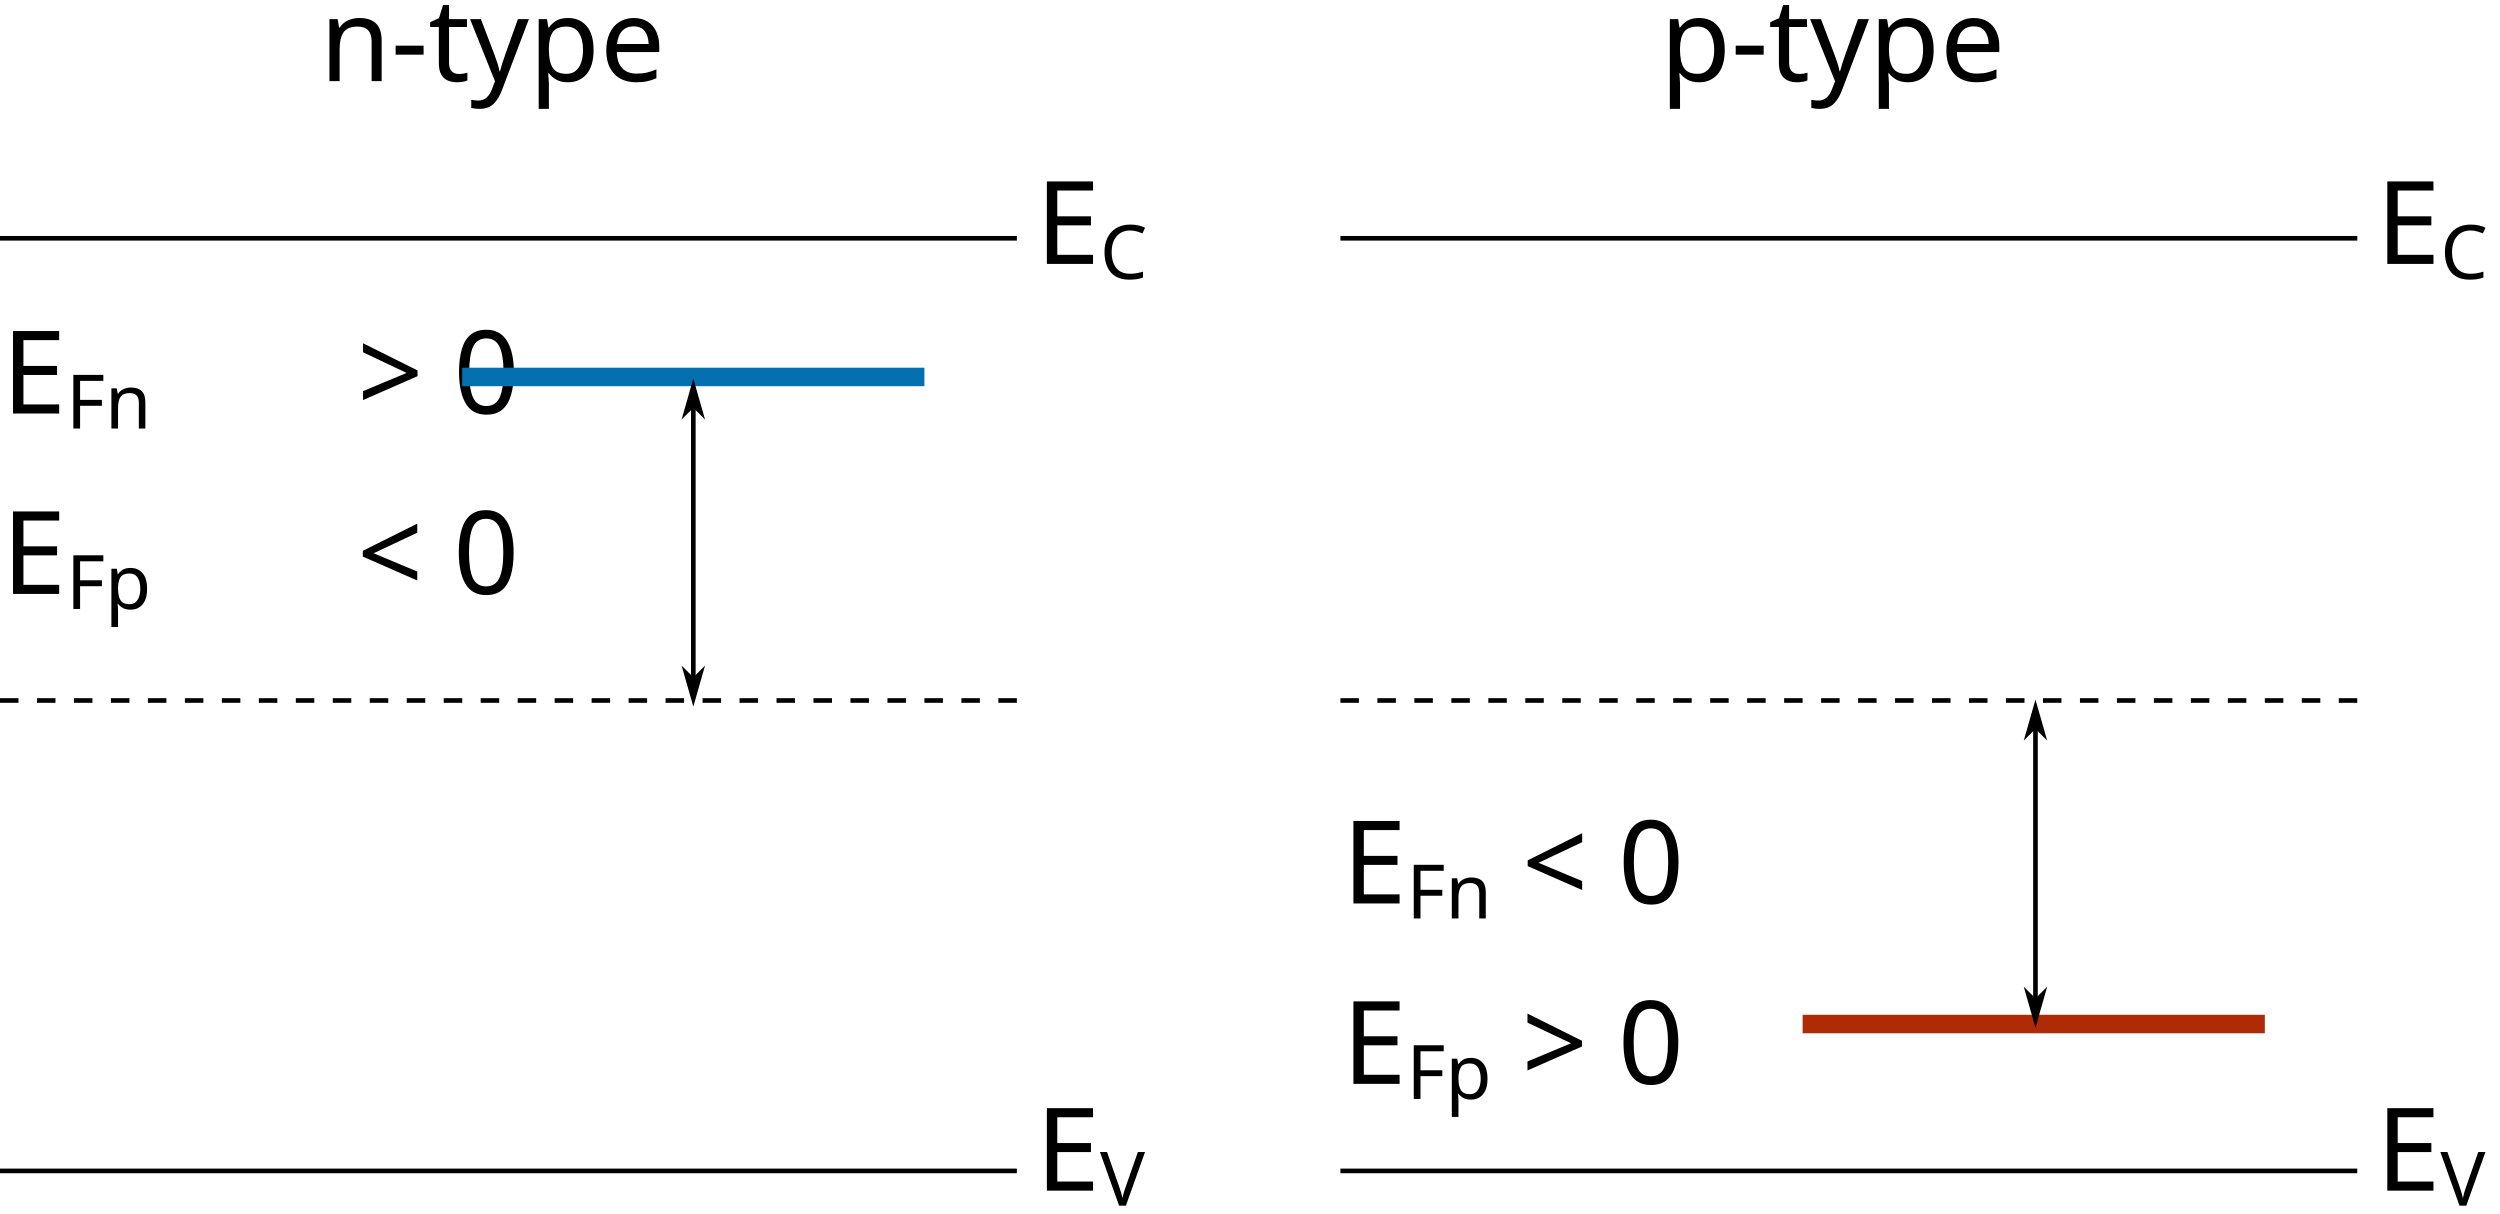
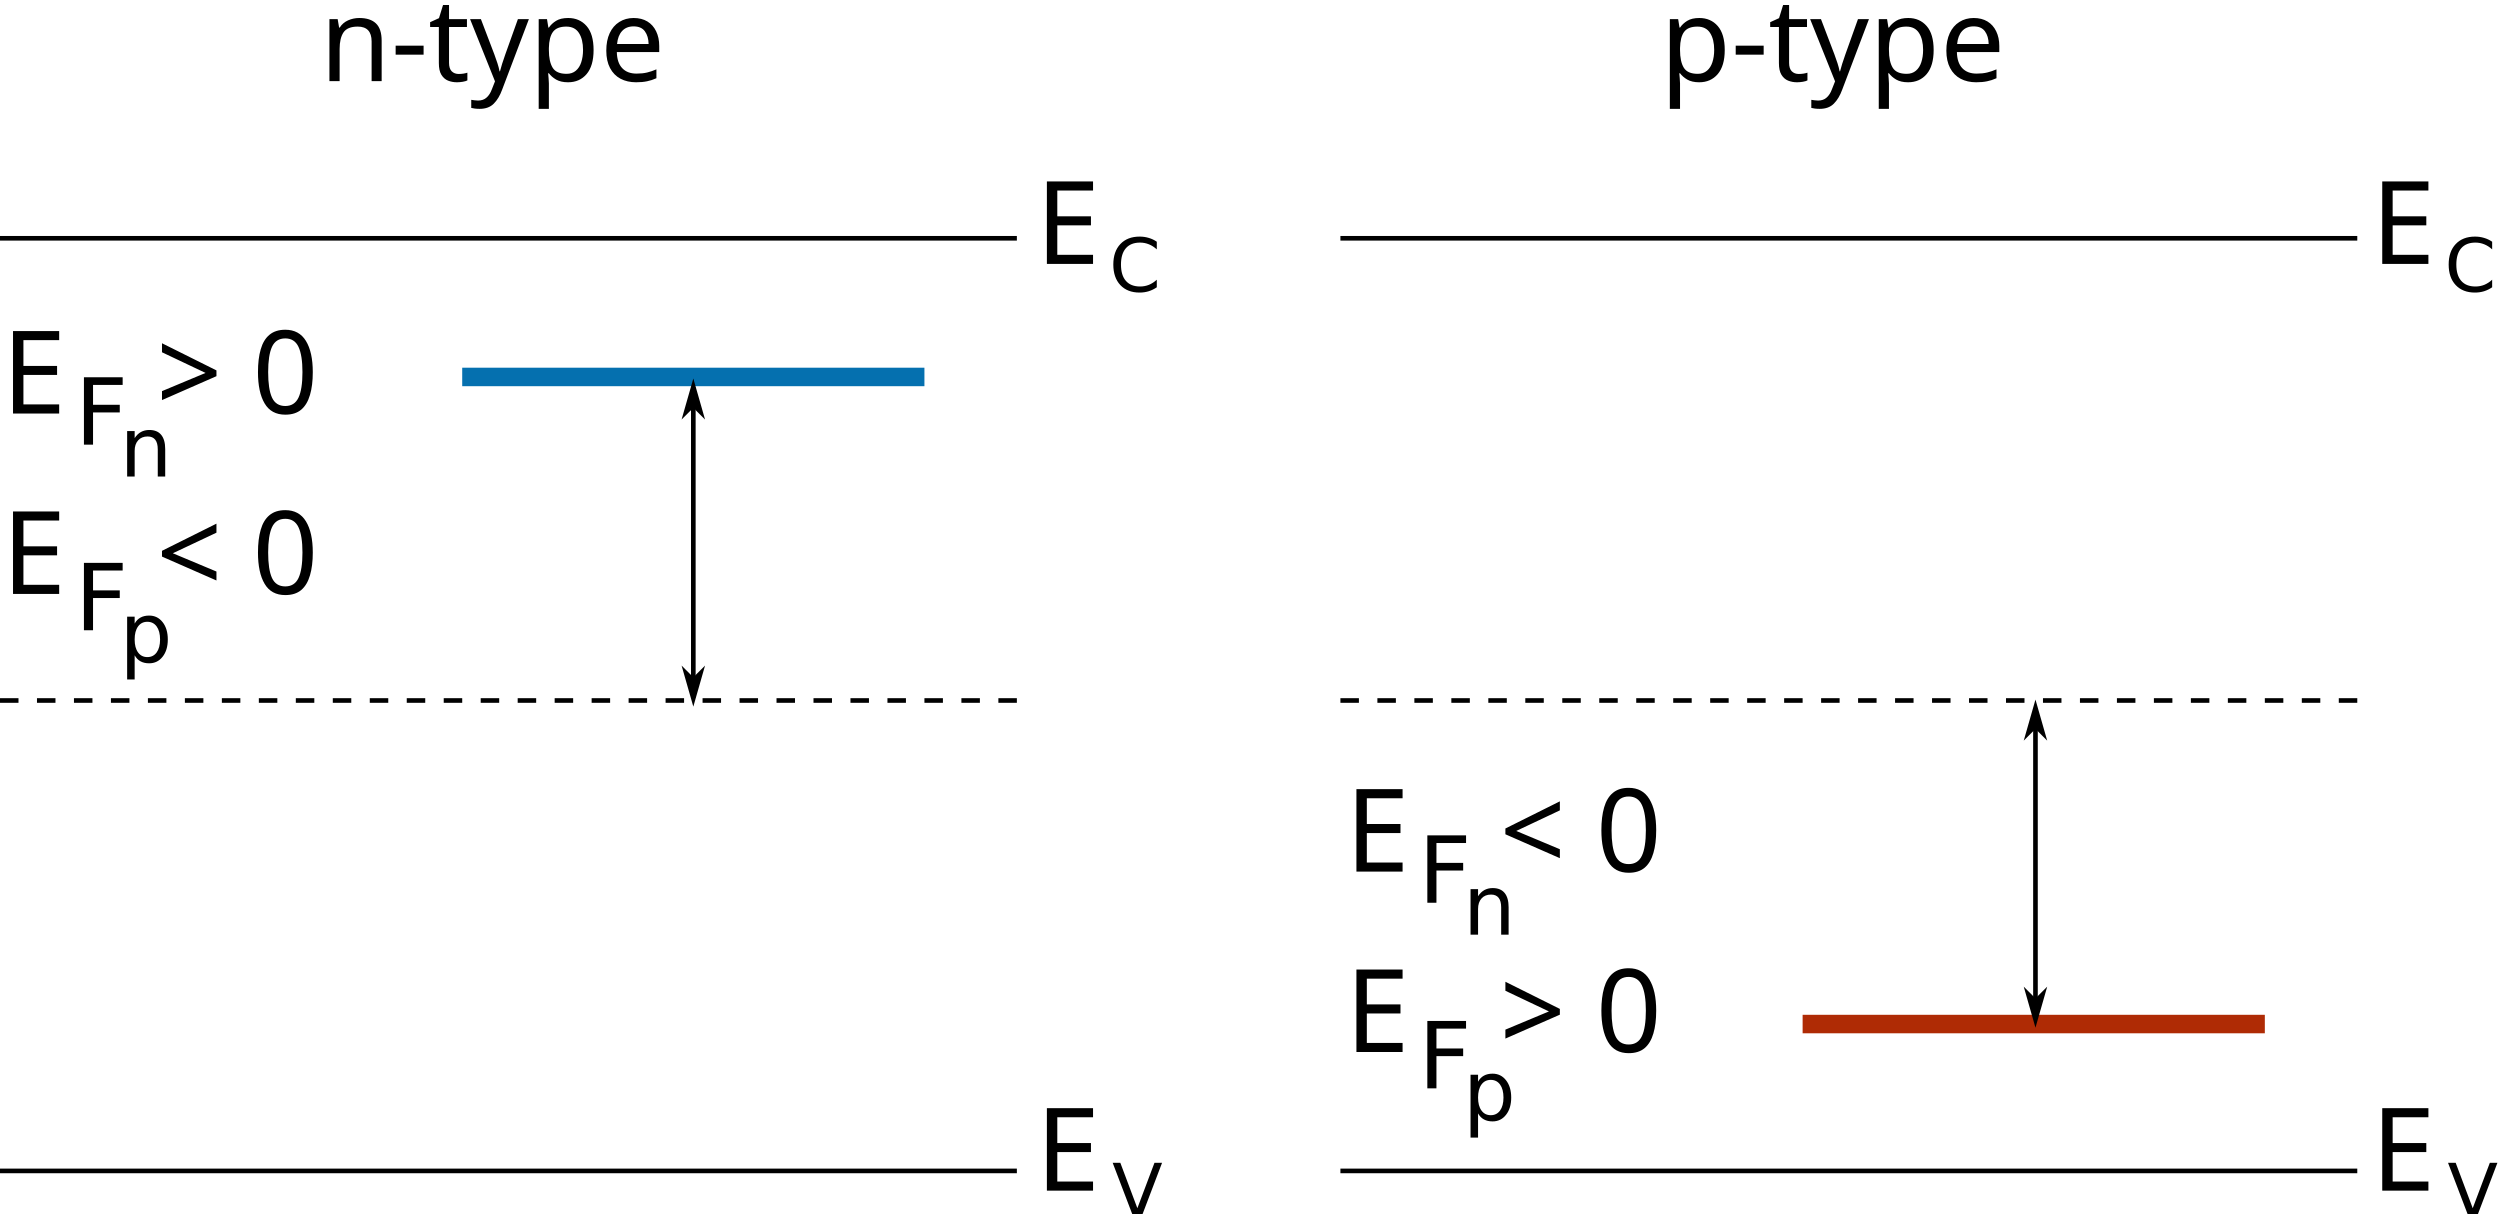
<svg xmlns="http://www.w3.org/2000/svg" width="152.648mm" height="74.112mm" viewBox="0 0 540.878 262.602" id="svg2" version="1.1">
  <defs id="defs4">
    <marker orient="auto" refY="0" refX="0" id="Arrow1Mend" style="overflow:visible">
      <path id="path4266" d="M 0,0 5,-5 -12.5,0 5,5 0,0 Z" style="fill:#000000;fill-opacity:1;fill-rule:evenodd;stroke:#000000;stroke-width:1pt;stroke-opacity:1" transform="matrix(-0.4,0,0,-0.4,-4,0)" />
    </marker>
    <marker orient="auto" refY="0" refX="0" id="Arrow1Mstart" style="overflow:visible">
      <path id="path4263" d="M 0,0 5,-5 -12.5,0 5,5 0,0 Z" style="fill:#000000;fill-opacity:1;fill-rule:evenodd;stroke:#000000;stroke-width:1pt;stroke-opacity:1" transform="matrix(0.4,0,0,0.4,4,0)" />
    </marker>
    <marker orient="auto" refY="0" refX="0" id="Arrow1Mstart-1" style="overflow:visible">
      <path id="path4263-2" d="M 0,0 5,-5 -12.5,0 5,5 0,0 Z" style="fill:#000000;fill-opacity:1;fill-rule:evenodd;stroke:#000000;stroke-width:1pt;stroke-opacity:1" transform="matrix(0.4,0,0,0.4,4,0)" />
    </marker>
    <marker orient="auto" refY="0" refX="0" id="Arrow1Mend-7" style="overflow:visible">
      <path id="path4266-0" d="M 0,0 5,-5 -12.5,0 5,5 0,0 Z" style="fill:#000000;fill-opacity:1;fill-rule:evenodd;stroke:#000000;stroke-width:1pt;stroke-opacity:1" transform="matrix(-0.4,0,0,-0.4,-4,0)" />
    </marker>
    <marker orient="auto" refY="0" refX="0" id="Arrow1Mstart-8" style="overflow:visible">
      <path id="path4263-9" d="M 0,0 5,-5 -12.5,0 5,5 0,0 Z" style="fill:#000000;fill-opacity:1;fill-rule:evenodd;stroke:#000000;stroke-width:1pt;stroke-opacity:1" transform="matrix(0.4,0,0,0.4,4,0)" />
    </marker>
    <marker orient="auto" refY="0" refX="0" id="Arrow1Mend-73" style="overflow:visible">
      <path id="path4266-6" d="M 0,0 5,-5 -12.5,0 5,5 0,0 Z" style="fill:#000000;fill-opacity:1;fill-rule:evenodd;stroke:#000000;stroke-width:1pt;stroke-opacity:1" transform="matrix(-0.4,0,0,-0.4,-4,0)" />
    </marker>
    <marker orient="auto" refY="0" refX="0" id="Arrow1Mstart-2" style="overflow:visible">
      <path id="path4263-93" d="M 0,0 5,-5 -12.5,0 5,5 0,0 Z" style="fill:#000000;fill-opacity:1;fill-rule:evenodd;stroke:#000000;stroke-width:1pt;stroke-opacity:1" transform="matrix(0.4,0,0,0.4,4,0)" />
    </marker>
    <marker orient="auto" refY="0" refX="0" id="Arrow1Mend-1" style="overflow:visible">
      <path id="path4266-9" d="M 0,0 5,-5 -12.5,0 5,5 0,0 Z" style="fill:#000000;fill-opacity:1;fill-rule:evenodd;stroke:#000000;stroke-width:1pt;stroke-opacity:1" transform="matrix(-0.4,0,0,-0.4,-4,0)" />
    </marker>
  </defs>
  <g id="layer1" transform="translate(-60,-100.8085)">
    <path style="fill:none;fill-rule:evenodd;stroke:#000000;stroke-width:1px;stroke-linecap:butt;stroke-linejoin:miter;stroke-opacity:1" d="m 60,354.139 220,0" id="path4138" />
    <path style="fill:none;fill-rule:evenodd;stroke:#000000;stroke-width:1px;stroke-linecap:butt;stroke-linejoin:miter;stroke-opacity:1" d="m 60,152.362 220,0" id="path4138-3" />
    <path style="fill:none;fill-rule:evenodd;stroke:#000000;stroke-width:1;stroke-linecap:butt;stroke-linejoin:miter;stroke-miterlimit:4;stroke-dasharray:4, 4;stroke-dashoffset:0;stroke-opacity:1" d="m 60,252.362 220,0" id="path4138-3-6" />
-     <text xml:space="preserve" style="font-style:normal;font-variant:normal;font-weight:normal;font-stretch:normal;font-size:40px;line-height:125%;font-family:Sans;-inkscape-font-specification:Sans;text-align:start;letter-spacing:0px;word-spacing:0px;writing-mode:lr-tb;text-anchor:start;fill:#000000;fill-opacity:1;stroke:none;stroke-width:1px;stroke-linecap:butt;stroke-linejoin:miter;stroke-opacity:1" x="284.076" y="358.41" id="text4170">
-       <tspan id="tspan4172" x="284.076" y="358.41" style="font-size:25px">E<tspan style="font-size:65%;baseline-shift:sub" id="tspan4174">V</tspan>
-       </tspan>
+     <text xml:space="preserve" style="font-size:40px;font-style:normal;font-variant:normal;font-weight:normal;font-stretch:normal;text-align:start;line-height:125%;letter-spacing:0px;word-spacing:0px;writing-mode:lr-tb;text-anchor:start;fill:#000000;fill-opacity:1;stroke:none;font-family:Sans;-inkscape-font-specification:Sans" x="60.394" y="229.308" id="text4207">
+       <tspan id="tspan4209" x="60.394" y="229.308" style="font-size:25px">E   &lt; 0</tspan>
    </text>
-     <text xml:space="preserve" style="font-style:normal;font-variant:normal;font-weight:normal;font-stretch:normal;font-size:40px;line-height:125%;font-family:Sans;-inkscape-font-specification:Sans;text-align:start;letter-spacing:0px;word-spacing:0px;writing-mode:lr-tb;text-anchor:start;fill:#000000;fill-opacity:1;stroke:none;stroke-width:1px;stroke-linecap:butt;stroke-linejoin:miter;stroke-opacity:1" x="284.076" y="157.91" id="text4170-7">
-       <tspan id="tspan4172-5" x="284.076" y="157.91" style="font-size:25px">E<tspan style="font-size:65%;baseline-shift:sub" id="tspan4197">C</tspan>
-       </tspan>
-     </text>
-     <text xml:space="preserve" style="font-style:normal;font-variant:normal;font-weight:normal;font-stretch:normal;font-size:40px;line-height:125%;font-family:Sans;-inkscape-font-specification:Sans;text-align:start;letter-spacing:0px;word-spacing:0px;writing-mode:lr-tb;text-anchor:start;fill:#000000;fill-opacity:1;stroke:none;stroke-width:1px;stroke-linecap:butt;stroke-linejoin:miter;stroke-opacity:1" x="60.394" y="229.308" id="text4207">
-       <tspan id="tspan4209" x="60.394" y="229.308" style="font-size:25px">E<tspan style="font-size:65%;baseline-shift:sub" id="tspan4215">F<tspan id="tspan4217">p</tspan>
-         </tspan> &lt; 0</tspan>
-     </text>
-     <text xml:space="preserve" style="font-style:normal;font-variant:normal;font-weight:normal;font-stretch:normal;font-size:40px;line-height:125%;font-family:Sans;-inkscape-font-specification:Sans;text-align:start;letter-spacing:0px;word-spacing:0px;writing-mode:lr-tb;text-anchor:start;fill:#000000;fill-opacity:1;stroke:none;stroke-width:1px;stroke-linecap:butt;stroke-linejoin:miter;stroke-opacity:1" x="60.394" y="190.272" id="text4207-5">
-       <tspan id="tspan4209-6" x="60.394" y="190.272" style="font-size:25px">E<tspan style="font-size:65%;baseline-shift:sub" id="tspan4215-2">F<tspan id="tspan4245">n</tspan>
-         </tspan> &gt; 0</tspan>
+     <text xml:space="preserve" style="font-size:40px;font-style:normal;font-variant:normal;font-weight:normal;font-stretch:normal;text-align:start;line-height:125%;letter-spacing:0px;word-spacing:0px;writing-mode:lr-tb;text-anchor:start;fill:#000000;fill-opacity:1;stroke:none;font-family:Sans;-inkscape-font-specification:Sans" x="60.394" y="190.272" id="text4207-5">
+       <tspan id="tspan4209-6" x="60.394" y="190.272" style="font-size:25px">E   &gt; 0</tspan>
    </text>
    <path style="fill:none;fill-rule:evenodd;stroke:#0570af;stroke-width:4;stroke-linecap:butt;stroke-linejoin:miter;stroke-miterlimit:4;stroke-dasharray:none;stroke-opacity:1" d="m 160,182.362 100,0" id="path4249" />
    <path style="fill:none;fill-rule:evenodd;stroke:#000000;stroke-width:1px;stroke-linecap:butt;stroke-linejoin:miter;stroke-opacity:1;marker-start:url(#Arrow1Mstart);marker-end:url(#Arrow1Mend)" d="m 210,184.663 0,67.058" id="path4251" />
    <path style="fill:none;fill-rule:evenodd;stroke:#000000;stroke-width:1px;stroke-linecap:butt;stroke-linejoin:miter;stroke-opacity:1" d="m 350,354.139 220,0" id="path4138-9" />
    <path style="fill:none;fill-rule:evenodd;stroke:#000000;stroke-width:1px;stroke-linecap:butt;stroke-linejoin:miter;stroke-opacity:1" d="m 350,152.362 220,0" id="path4138-3-3" />
    <path style="fill:none;fill-rule:evenodd;stroke:#000000;stroke-width:1;stroke-linecap:butt;stroke-linejoin:miter;stroke-miterlimit:4;stroke-dasharray:4, 4;stroke-dashoffset:0;stroke-opacity:1" d="m 350,252.362 220,0" id="path4138-3-6-6" />
-     <text xml:space="preserve" style="font-style:normal;font-variant:normal;font-weight:normal;font-stretch:normal;font-size:40px;line-height:125%;font-family:Sans;-inkscape-font-specification:Sans;text-align:start;letter-spacing:0px;word-spacing:0px;writing-mode:lr-tb;text-anchor:start;fill:#000000;fill-opacity:1;stroke:none;stroke-width:1px;stroke-linecap:butt;stroke-linejoin:miter;stroke-opacity:1" x="574.076" y="358.41" id="text4170-0">
-       <tspan id="tspan4172-6" x="574.076" y="358.41" style="font-size:25px">E<tspan style="font-size:65%;baseline-shift:sub" id="tspan4174-2">V</tspan>
-       </tspan>
-     </text>
-     <text xml:space="preserve" style="font-style:normal;font-variant:normal;font-weight:normal;font-stretch:normal;font-size:40px;line-height:125%;font-family:Sans;-inkscape-font-specification:Sans;text-align:start;letter-spacing:0px;word-spacing:0px;writing-mode:lr-tb;text-anchor:start;fill:#000000;fill-opacity:1;stroke:none;stroke-width:1px;stroke-linecap:butt;stroke-linejoin:miter;stroke-opacity:1" x="574.076" y="157.91" id="text4170-7-6">
-       <tspan id="tspan4172-5-1" x="574.076" y="157.91" style="font-size:25px">E<tspan style="font-size:65%;baseline-shift:sub" id="tspan4197-8">C</tspan>
-       </tspan>
-     </text>
-     <text xml:space="preserve" style="font-style:normal;font-variant:normal;font-weight:normal;font-stretch:normal;font-size:40px;line-height:125%;font-family:Sans;-inkscape-font-specification:Sans;text-align:start;letter-spacing:0px;word-spacing:0px;writing-mode:lr-tb;text-anchor:start;fill:#000000;fill-opacity:1;stroke:none;stroke-width:1px;stroke-linecap:butt;stroke-linejoin:miter;stroke-opacity:1" x="350.394" y="335.308" id="text4207-7">
-       <tspan id="tspan4209-9" x="350.394" y="335.308" style="font-size:25px">E<tspan style="font-size:65%;baseline-shift:sub" id="tspan4215-20">Fp</tspan> &gt; 0</tspan>
-     </text>
-     <text xml:space="preserve" style="font-style:normal;font-variant:normal;font-weight:normal;font-stretch:normal;font-size:40px;line-height:125%;font-family:Sans;-inkscape-font-specification:Sans;text-align:start;letter-spacing:0px;word-spacing:0px;writing-mode:lr-tb;text-anchor:start;fill:#000000;fill-opacity:1;stroke:none;stroke-width:1px;stroke-linecap:butt;stroke-linejoin:miter;stroke-opacity:1" x="350.394" y="296.272" id="text4207-5-3">
-       <tspan id="tspan4209-6-7" x="350.394" y="296.272" style="font-size:25px">E<tspan style="font-size:65%;baseline-shift:sub" id="tspan4215-2-5">Fn</tspan> &lt; 0</tspan>
-     </text>
    <path style="fill:none;fill-rule:evenodd;stroke:#af2b05;stroke-width:4;stroke-linecap:butt;stroke-linejoin:miter;stroke-miterlimit:4;stroke-dasharray:none;stroke-opacity:1" d="m 450,322.362 100,0" id="path4249-2" />
    <text xml:space="preserve" style="font-style:normal;font-variant:normal;font-weight:normal;font-stretch:normal;font-size:40px;line-height:125%;font-family:Sans;-inkscape-font-specification:Sans;text-align:start;letter-spacing:0px;word-spacing:0px;writing-mode:lr-tb;text-anchor:start;fill:#000000;fill-opacity:1;stroke:none;stroke-width:1px;stroke-linecap:butt;stroke-linejoin:miter;stroke-opacity:1" x="129.149" y="118.362" id="text5045">
      <tspan id="tspan5047" x="129.149" y="118.362" style="font-size:25px">n-type</tspan>
    </text>
    <text xml:space="preserve" style="font-style:normal;font-variant:normal;font-weight:normal;font-stretch:normal;font-size:40px;line-height:125%;font-family:Sans;-inkscape-font-specification:Sans;text-align:start;letter-spacing:0px;word-spacing:0px;writing-mode:lr-tb;text-anchor:start;fill:#000000;fill-opacity:1;stroke:none;stroke-width:1px;stroke-linecap:butt;stroke-linejoin:miter;stroke-opacity:1" x="419.149" y="118.362" id="text5049">
      <tspan id="tspan5051" x="419.149" y="118.362" style="font-size:25px">p-type</tspan>
    </text>
    <path style="fill:none;fill-rule:evenodd;stroke:#000000;stroke-width:1px;stroke-linecap:butt;stroke-linejoin:miter;stroke-opacity:1;marker-start:url(#Arrow1Mstart-2);marker-end:url(#Arrow1Mend-1)" d="m 500.376,254.132 0,67.058" id="path4251-4" />
+     <g id="g2888" transform="translate(76.35088,16.0401)">
+       <text id="text2870" y="180.969" x="-0.16" style="font-size:10px;font-style:normal;font-weight:normal;fill:#000000;fill-opacity:1;stroke:none;font-family:Bitstream Vera Sans" xml:space="preserve">
+         <tspan style="font-size:20px" y="180.969" x="-0.16" id="tspan2872">F</tspan>
+       </text>
+       <text id="text2874" y="187.871" x="9.514" style="font-size:10px;font-style:normal;font-weight:normal;fill:#000000;fill-opacity:1;stroke:none;font-family:Bitstream Vera Sans" xml:space="preserve">
+         <tspan style="font-size:18px" y="187.871" x="9.514" id="tspan2876">n</tspan>
+       </text>
+     </g>
+     <g id="g2888-0" transform="translate(76.34978,56.1949)">
+       <text id="text2870-7" y="180.969" x="-0.16" style="font-size:10px;font-style:normal;font-weight:normal;fill:#000000;fill-opacity:1;stroke:none;font-family:Bitstream Vera Sans" xml:space="preserve">
+         <tspan style="font-size:20px" y="180.969" x="-0.16" id="tspan2872-5">F</tspan>
+       </text>
+       <text id="text2874-6" y="187.871" x="9.514" style="font-size:10px;font-style:normal;font-weight:normal;fill:#000000;fill-opacity:1;stroke:none;font-family:Bitstream Vera Sans" xml:space="preserve">
+         <tspan style="font-size:18px" y="187.871" x="9.514" id="tspan2876-5">p</tspan>
+       </text>
+     </g>
+     <g id="g2989" transform="translate(18,276.5313)">
+       <text id="text4207-6" y="51.886" x="333.042" style="font-size:40px;font-style:normal;font-variant:normal;font-weight:normal;font-stretch:normal;text-align:start;line-height:125%;letter-spacing:0px;word-spacing:0px;writing-mode:lr-tb;text-anchor:start;fill:#000000;fill-opacity:1;stroke:none;font-family:Sans;-inkscape-font-specification:Sans" xml:space="preserve">
+         <tspan style="font-size:25px" y="51.886" x="333.042" id="tspan4209-8">E   &gt; 0</tspan>
+       </text>
+       <text id="text4207-5-2" y="12.851" x="333.042" style="font-size:40px;font-style:normal;font-variant:normal;font-weight:normal;font-stretch:normal;text-align:start;line-height:125%;letter-spacing:0px;word-spacing:0px;writing-mode:lr-tb;text-anchor:start;fill:#000000;fill-opacity:1;stroke:none;font-family:Sans;-inkscape-font-specification:Sans" xml:space="preserve">
+         <tspan style="font-size:25px" y="12.851" x="333.042" id="tspan4209-6-3">E   &lt; 0</tspan>
+       </text>
+       <g transform="translate(348.999,-161.3812)" id="g2888-4">
+         <text xml:space="preserve" style="font-size:10px;font-style:normal;font-weight:normal;fill:#000000;fill-opacity:1;stroke:none;font-family:Bitstream Vera Sans" x="-0.16" y="180.969" id="text2870-74">
+           <tspan id="tspan2872-56" x="-0.16" y="180.969" style="font-size:20px">F</tspan>
+         </text>
+         <text xml:space="preserve" style="font-size:10px;font-style:normal;font-weight:normal;fill:#000000;fill-opacity:1;stroke:none;font-family:Bitstream Vera Sans" x="9.514" y="187.871" id="text2874-4">
+           <tspan id="tspan2876-50" x="9.514" y="187.871" style="font-size:18px">n</tspan>
+         </text>
+       </g>
+       <g transform="translate(348.9979,-121.2263)" id="g2888-0-3">
+         <text xml:space="preserve" style="font-size:10px;font-style:normal;font-weight:normal;fill:#000000;fill-opacity:1;stroke:none;font-family:Bitstream Vera Sans" x="-0.16" y="180.969" id="text2870-7-8">
+           <tspan id="tspan2872-5-7" x="-0.16" y="180.969" style="font-size:20px">F</tspan>
+         </text>
+         <text xml:space="preserve" style="font-size:10px;font-style:normal;font-weight:normal;fill:#000000;fill-opacity:1;stroke:none;font-family:Bitstream Vera Sans" x="9.514" y="187.871" id="text2874-6-6">
+           <tspan id="tspan2876-5-6" x="9.514" y="187.871" style="font-size:18px">p</tspan>
+         </text>
+       </g>
+     </g>
+     <g id="g3013">
+       <text id="text4170" y="358.41" x="284.076" style="font-style:normal;font-variant:normal;font-weight:normal;font-stretch:normal;font-size:40px;line-height:125%;font-family:Sans;-inkscape-font-specification:Sans;text-align:start;letter-spacing:0px;word-spacing:0px;writing-mode:lr-tb;text-anchor:start;fill:#000000;fill-opacity:1;stroke:none;stroke-width:1px;stroke-linecap:butt;stroke-linejoin:miter;stroke-opacity:1" xml:space="preserve">
+         <tspan style="font-size:25px" y="358.41" x="284.076" id="tspan4172">E<tspan id="tspan4174" style="font-size:65%;baseline-shift:sub" />
+         </tspan>
+       </text>
+       <text id="text4170-7" y="157.91" x="284.076" style="font-style:normal;font-variant:normal;font-weight:normal;font-stretch:normal;font-size:40px;line-height:125%;font-family:Sans;-inkscape-font-specification:Sans;text-align:start;letter-spacing:0px;word-spacing:0px;writing-mode:lr-tb;text-anchor:start;fill:#000000;fill-opacity:1;stroke:none;stroke-width:1px;stroke-linecap:butt;stroke-linejoin:miter;stroke-opacity:1" xml:space="preserve">
+         <tspan style="font-size:25px" y="157.91" x="284.076" id="tspan4172-5">E<tspan id="tspan4197" style="font-size:65%;baseline-shift:sub" />
+         </tspan>
+       </text>
+       <text id="text3005" y="364.052" x="300.601" style="font-size:10px;font-style:normal;font-weight:normal;fill:#000000;fill-opacity:1;stroke:none;font-family:Bitstream Vera Sans" xml:space="preserve">
+         <tspan style="font-size:16px" y="364.052" x="300.601" id="tspan3007">V</tspan>
+       </text>
+       <text id="text3009" y="163.871" x="299.96" style="font-size:10px;font-style:normal;font-weight:normal;fill:#000000;fill-opacity:1;stroke:none;font-family:Bitstream Vera Sans" xml:space="preserve">
+         <tspan style="font-size:16px" y="163.871" x="299.96" id="tspan3011">C</tspan>
+       </text>
+     </g>
+     <g transform="translate(288.9073,-2.4803501e-7)" id="g3013-7">
+       <text id="text4170-71" y="358.41" x="284.076" style="font-size:40px;font-style:normal;font-variant:normal;font-weight:normal;font-stretch:normal;text-align:start;line-height:125%;letter-spacing:0px;word-spacing:0px;writing-mode:lr-tb;text-anchor:start;fill:#000000;fill-opacity:1;stroke:none;font-family:Sans;-inkscape-font-specification:Sans" xml:space="preserve">
+         <tspan style="font-size:25px" y="358.41" x="284.076" id="tspan4172-9">E<tspan id="tspan4174-5" style="font-size:65.001%" />
+         </tspan>
+       </text>
+       <text id="text4170-7-0" y="157.91" x="284.076" style="font-size:40px;font-style:normal;font-variant:normal;font-weight:normal;font-stretch:normal;text-align:start;line-height:125%;letter-spacing:0px;word-spacing:0px;writing-mode:lr-tb;text-anchor:start;fill:#000000;fill-opacity:1;stroke:none;font-family:Sans;-inkscape-font-specification:Sans" xml:space="preserve">
+         <tspan style="font-size:25px" y="157.91" x="284.076" id="tspan4172-5-8">E<tspan id="tspan4197-8" style="font-size:65.001%" />
+         </tspan>
+       </text>
+       <text id="text3005-6" y="364.052" x="300.601" style="font-size:10px;font-style:normal;font-weight:normal;fill:#000000;fill-opacity:1;stroke:none;font-family:Bitstream Vera Sans" xml:space="preserve">
+         <tspan style="font-size:16px" y="364.052" x="300.601" id="tspan3007-7">V</tspan>
+       </text>
+       <text id="text3009-0" y="163.871" x="299.96" style="font-size:10px;font-style:normal;font-weight:normal;fill:#000000;fill-opacity:1;stroke:none;font-family:Bitstream Vera Sans" xml:space="preserve">
+         <tspan style="font-size:16px" y="163.871" x="299.96" id="tspan3011-9">C</tspan>
+       </text>
+     </g>
  </g>
</svg>
